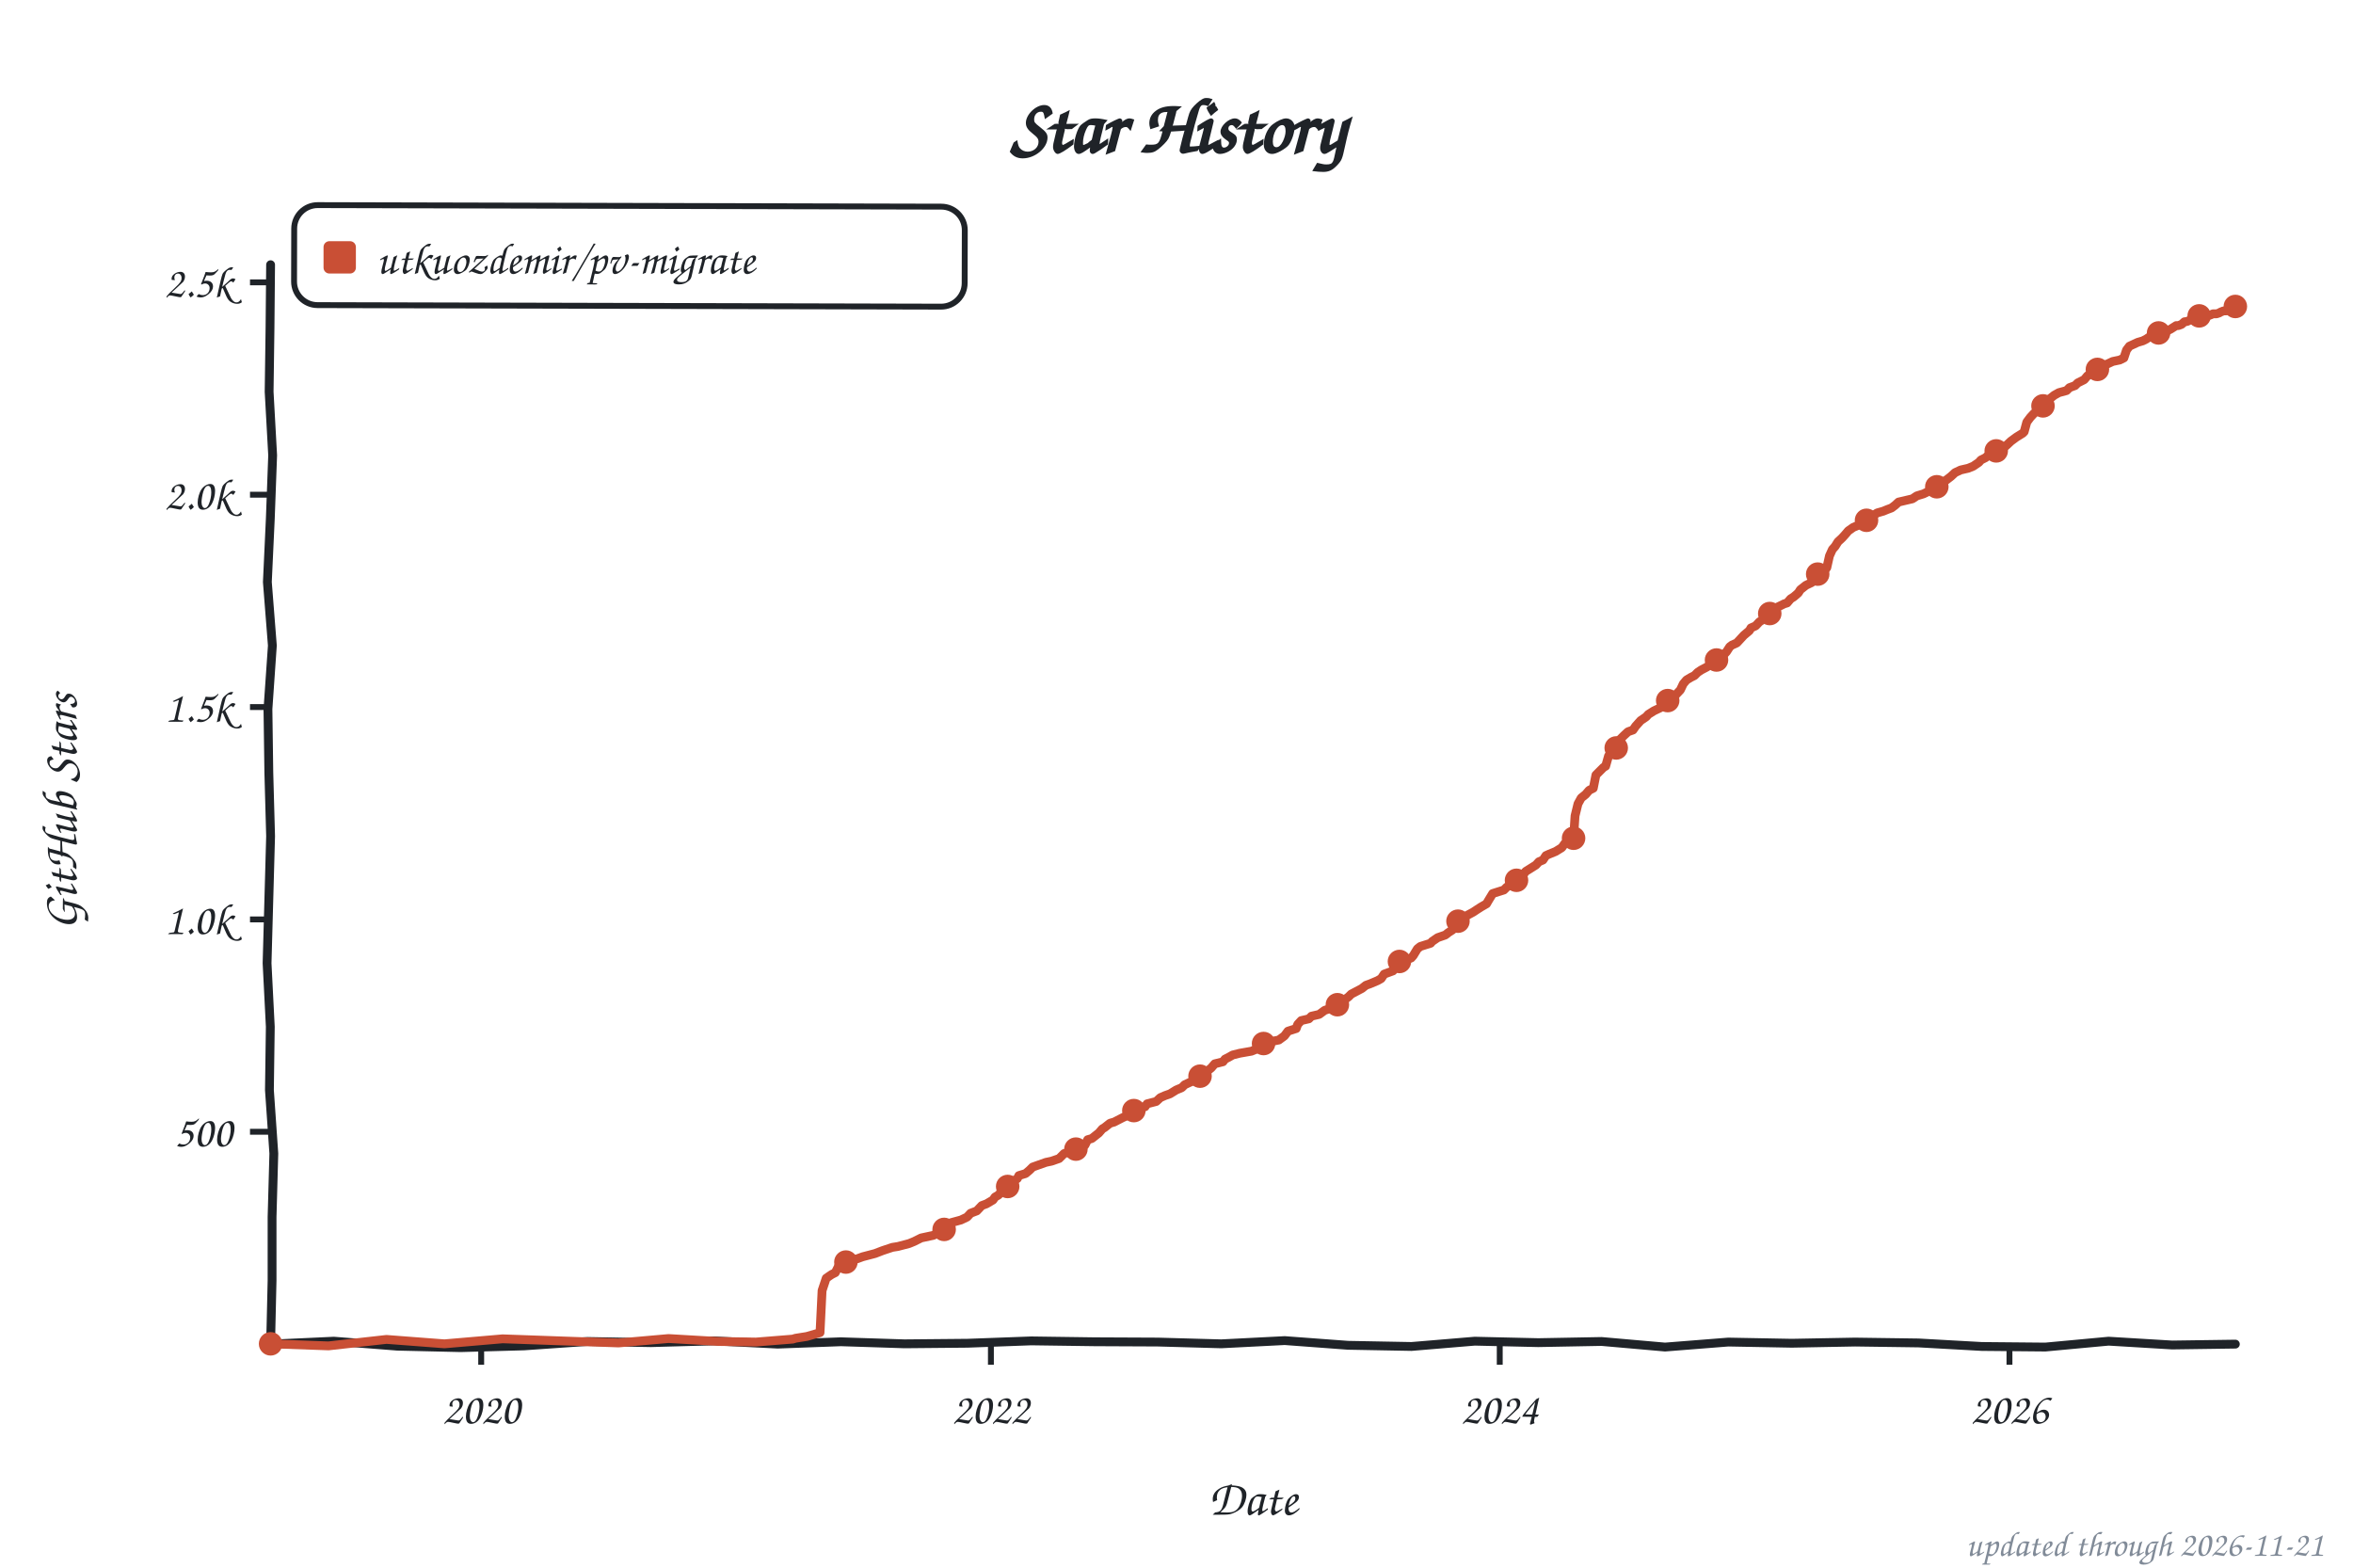
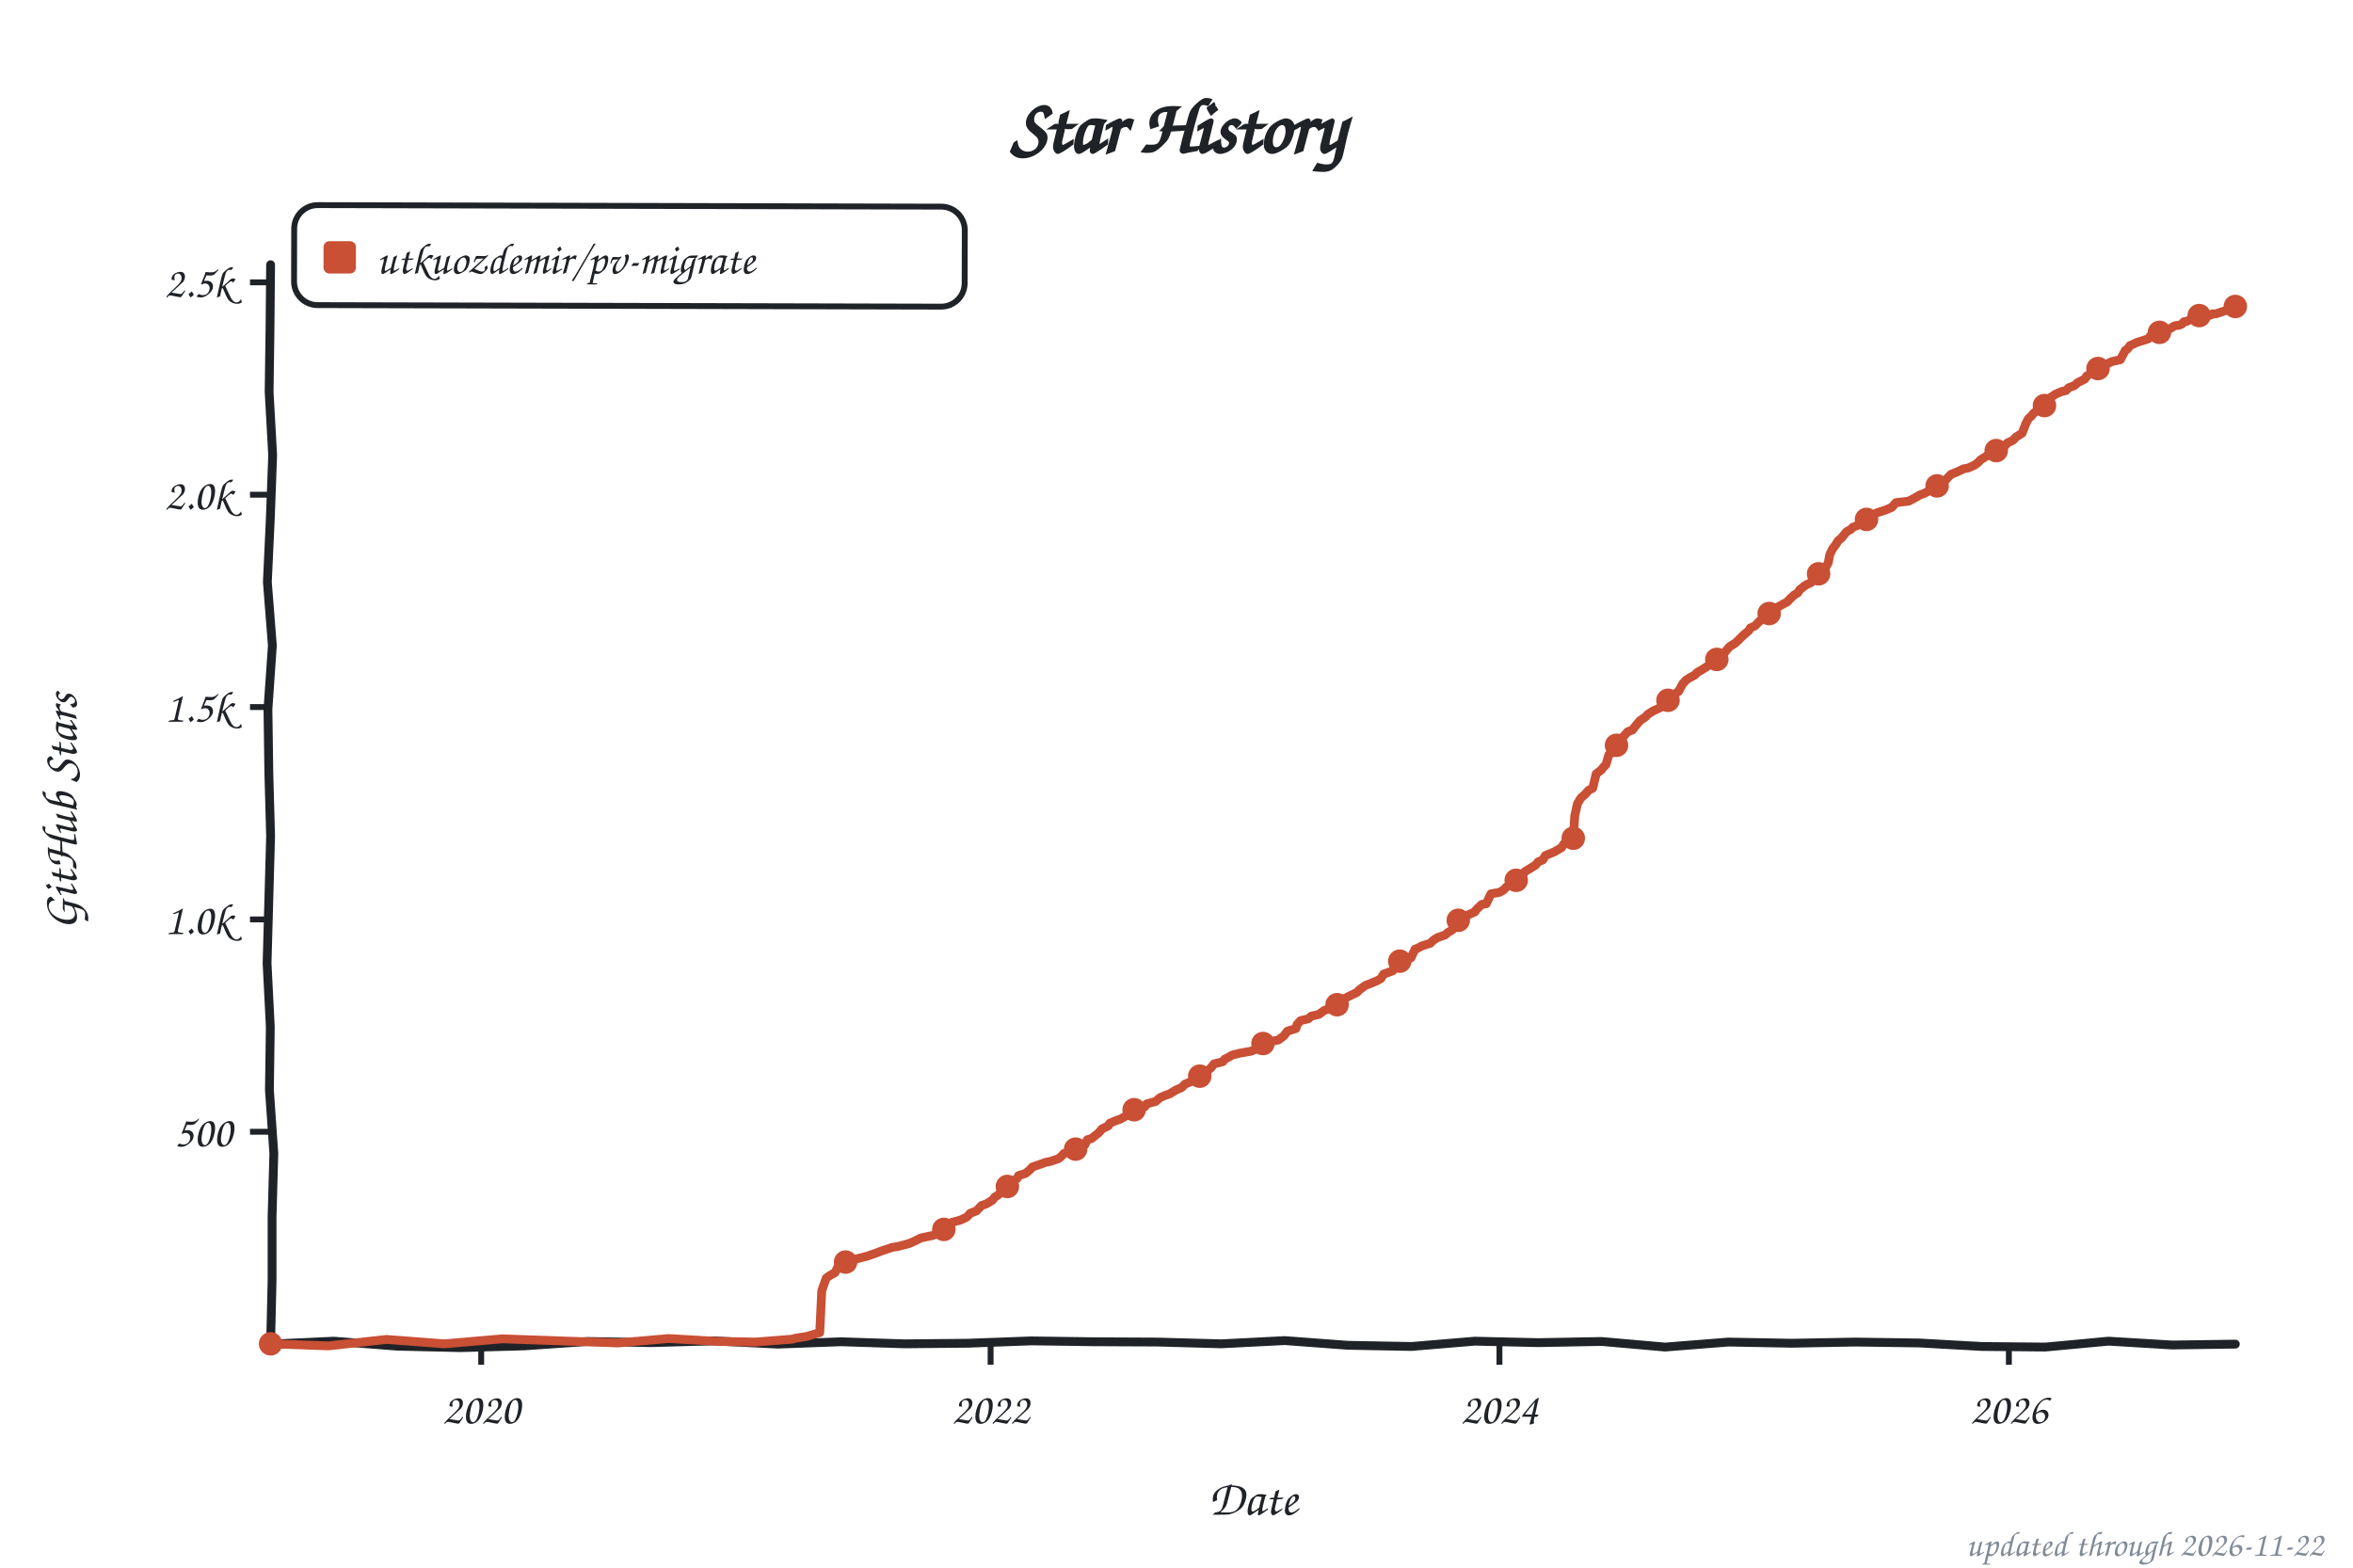
<svg xmlns="http://www.w3.org/2000/svg" width="800" height="533" viewBox="0 0 800 533" role="img" aria-label="Star history of utkuozdemir/pv-migrate">
  <style>text{font-family:"Comic Sans MS","Chalkboard SE","Comic Neue","Marker Felt",cursive}</style>
  <text x="400" y="52" font-size="26" font-weight="bold" text-anchor="middle" fill="#1f2328">Star History</text>
  <rect x="100" y="70" width="228" height="34" rx="8" fill="none" stroke="#1f2328" stroke-width="2" transform="rotate(0.14 214 87)" />
  <rect x="110" y="82" width="11" height="11" rx="2" fill="#c94f35" />
  <text x="128" y="93" font-size="15" fill="#1f2328" textLength="189" lengthAdjust="spacingAndGlyphs">utkuozdemir/pv-migrate</text>
  <line x1="85" y1="384.8" x2="92" y2="384.8" stroke="#1f2328" stroke-width="2" />
  <text x="79" y="389.8" font-size="15" text-anchor="end" fill="#1f2328">500</text>
  <line x1="85" y1="312.6" x2="92" y2="312.6" stroke="#1f2328" stroke-width="2" />
  <text x="79" y="317.6" font-size="15" text-anchor="end" fill="#1f2328">1.0k</text>
  <line x1="85" y1="240.4" x2="92" y2="240.4" stroke="#1f2328" stroke-width="2" />
  <text x="79" y="245.4" font-size="15" text-anchor="end" fill="#1f2328">1.5k</text>
  <line x1="85" y1="168.2" x2="92" y2="168.2" stroke="#1f2328" stroke-width="2" />
  <text x="79" y="173.2" font-size="15" text-anchor="end" fill="#1f2328">2.0k</text>
  <line x1="85" y1="96.0" x2="92" y2="96.0" stroke="#1f2328" stroke-width="2" />
  <text x="79" y="101.0" font-size="15" text-anchor="end" fill="#1f2328">2.5k</text>
  <line x1="163.6" y1="457" x2="163.6" y2="464" stroke="#1f2328" stroke-width="2" />
  <text x="163.6" y="484" font-size="15" text-anchor="middle" fill="#1f2328">2020</text>
-   <line x1="336.9" y1="457" x2="336.9" y2="464" stroke="#1f2328" stroke-width="2" />
-   <text x="336.9" y="484" font-size="15" text-anchor="middle" fill="#1f2328">2022</text>
-   <line x1="509.9" y1="457" x2="509.9" y2="464" stroke="#1f2328" stroke-width="2" />
-   <text x="509.9" y="484" font-size="15" text-anchor="middle" fill="#1f2328">2024</text>
-   <line x1="683.2" y1="457" x2="683.2" y2="464" stroke="#1f2328" stroke-width="2" />
-   <text x="683.2" y="484" font-size="15" text-anchor="middle" fill="#1f2328">2026</text>
+   <line x1="336.8" y1="457" x2="336.8" y2="464" stroke="#1f2328" stroke-width="2" />
+   <text x="336.8" y="484" font-size="15" text-anchor="middle" fill="#1f2328">2022</text>
+   <line x1="509.8" y1="457" x2="509.8" y2="464" stroke="#1f2328" stroke-width="2" />
+   <text x="509.8" y="484" font-size="15" text-anchor="middle" fill="#1f2328">2024</text>
+   <line x1="683.0" y1="457" x2="683.0" y2="464" stroke="#1f2328" stroke-width="2" />
+   <text x="683.0" y="484" font-size="15" text-anchor="middle" fill="#1f2328">2026</text>
  <text x="426" y="515" font-size="17" text-anchor="middle" fill="#1f2328">Date</text>
  <text x="26" y="276" font-size="17" text-anchor="middle" fill="#1f2328" transform="rotate(-90 26 276)">GitHub Stars</text>
  <path d="M 92.0,90.0 L 91.8,111.6 L 91.5,133.2 L 92.7,154.8 L 91.9,176.4 L 90.9,197.9 L 92.6,219.5 L 91.1,241.1 L 91.4,262.7 L 92.0,284.3 L 91.4,305.9 L 90.8,327.5 L 91.9,349.1 L 91.6,370.6 L 93.1,392.2 L 92.5,413.8 L 92.5,435.4 L 92.0,457.0 L 113.5,456.0 L 135.1,457.7 L 156.6,458.2 L 178.2,457.6 L 199.7,456.1 L 221.3,456.5 L 242.8,455.9 L 264.4,457.0 L 285.9,456.2 L 307.5,456.9 L 329.0,456.7 L 350.6,455.9 L 372.1,456.2 L 393.7,456.3 L 415.2,456.9 L 436.8,455.8 L 458.3,457.4 L 479.9,457.8 L 501.4,456.0 L 523.0,456.5 L 544.5,456.1 L 566.1,458.0 L 587.6,456.3 L 609.2,456.7 L 630.7,456.3 L 652.3,456.6 L 673.8,457.8 L 695.4,458.0 L 716.9,456.0 L 738.5,457.3 L 760.0,457.0" fill="none" stroke="#1f2328" stroke-width="3" stroke-linecap="round" stroke-linejoin="round" />
-   <path d="M 92.0,456.9 L 111.7,457.6 L 131.4,455.4 L 151.1,456.9 L 170.9,455.2 L 190.6,455.9 L 210.3,456.6 L 227.3,455.1 L 244.4,456.1 L 257.0,456.3 L 269.5,455.3 L 270.5,455.0 L 274.3,454.4 L 278.8,453.1 L 279.5,438.8 L 280.9,434.6 L 281.9,433.9 L 282.8,433.3 L 284.0,432.7 L 285.2,430.3 L 286.4,429.4 L 288.7,428.4 L 291.4,428.0 L 293.3,427.3 L 297.5,426.2 L 300.1,425.2 L 303.4,424.1 L 305.3,423.8 L 309.1,422.8 L 310.8,422.1 L 313.2,420.9 L 317.4,420.0 L 319.1,418.9 L 321.2,417.9 L 322.4,417.6 L 323.4,415.7 L 326.7,414.8 L 328.8,413.8 L 330.0,412.5 L 332.1,411.7 L 333.8,409.9 L 335.4,409.3 L 337.6,408.0 L 338.3,407.0 L 339.5,406.3 L 341.4,404.0 L 342.6,403.4 L 343.5,402.3 L 345.9,400.7 L 346.4,399.7 L 348.7,399.0 L 350.1,397.8 L 351.1,396.8 L 355.6,395.2 L 357.5,394.8 L 360.1,393.9 L 361.0,393.0 L 361.8,392.2 L 364.1,391.6 L 367.9,390.0 L 368.9,389.3 L 369.8,387.5 L 371.2,387.1 L 373.6,385.2 L 374.8,383.8 L 375.5,383.4 L 377.4,381.9 L 378.8,381.5 L 381.7,380.0 L 382.6,379.6 L 384.0,378.7 L 385.7,377.3 L 386.7,376.9 L 389.3,376.3 L 390.0,375.3 L 393.1,374.5 L 394.5,373.2 L 396.1,372.5 L 397.8,371.9 L 399.9,370.6 L 401.8,369.8 L 402.8,368.8 L 405.4,367.6 L 406.1,366.8 L 408.5,365.6 L 409.6,365.2 L 410.8,363.9 L 411.8,363.1 L 413.0,361.7 L 415.8,361.0 L 416.5,360.1 L 417.7,359.5 L 419.1,358.7 L 421.5,358.1 L 425.5,357.4 L 427.7,356.5 L 428.6,355.3 L 429.8,354.6 L 434.8,353.6 L 436.7,352.2 L 437.9,350.6 L 440.7,349.7 L 441.2,348.3 L 442.4,347.0 L 445.0,346.4 L 445.9,345.5 L 448.5,344.9 L 450.4,343.5 L 452.3,342.9 L 454.4,341.9 L 454.9,341.2 L 456.8,340.2 L 458.5,338.9 L 459.4,338.0 L 463.0,336.1 L 464.4,335.0 L 465.8,334.5 L 468.4,333.4 L 469.6,332.7 L 470.6,331.2 L 473.6,330.1 L 474.1,328.3 L 475.8,326.9 L 477.7,326.5 L 479.8,325.7 L 480.5,324.9 L 481.9,322.6 L 482.9,321.8 L 486.4,320.7 L 486.9,320.1 L 488.8,318.8 L 491.4,317.9 L 492.4,317.1 L 493.8,316.2 L 495.2,313.5 L 495.9,312.9 L 498.1,312.0 L 498.5,311.4 L 500.9,310.1 L 502.1,309.3 L 503.5,308.4 L 505.4,307.3 L 506.1,306.1 L 507.5,303.8 L 511.3,302.6 L 512.3,301.6 L 513.7,300.8 L 514.9,299.7 L 516.3,299.0 L 517.7,297.7 L 518.7,296.3 L 520.3,295.3 L 522.2,294.1 L 523.2,293.0 L 524.6,292.4 L 525.6,290.9 L 526.7,290.4 L 528.9,289.5 L 531.0,288.2 L 532.0,286.8 L 535.0,285.0 L 535.5,277.4 L 536.5,273.3 L 537.6,271.3 L 539.1,270.1 L 540.3,268.7 L 541.7,268.0 L 542.6,263.5 L 544.0,262.1 L 545.2,260.9 L 545.9,260.5 L 546.9,257.0 L 548.1,256.0 L 549.3,255.3 L 550.2,252.0 L 552.1,250.1 L 553.5,248.8 L 555.2,248.2 L 556.1,246.9 L 557.8,245.0 L 559.7,243.7 L 560.4,242.9 L 562.3,241.7 L 564.4,240.7 L 564.9,240.3 L 566.1,239.7 L 567.0,238.2 L 568.7,237.1 L 569.4,236.6 L 571.3,234.6 L 572.3,232.5 L 573.4,231.2 L 574.9,230.3 L 576.1,229.7 L 577.2,228.6 L 578.4,227.8 L 580.3,226.8 L 581.3,226.1 L 582.9,225.4 L 583.9,224.2 L 585.8,222.9 L 587.0,221.6 L 588.1,219.9 L 588.9,219.3 L 590.5,218.6 L 592.9,216.0 L 594.8,214.4 L 595.3,213.5 L 596.9,212.8 L 598.1,211.5 L 600.0,210.2 L 601.4,208.9 L 602.8,207.5 L 603.5,206.8 L 605.4,205.9 L 606.6,205.3 L 607.6,205.0 L 608.8,203.6 L 609.9,202.9 L 611.4,201.6 L 612.1,200.5 L 614.0,199.0 L 615.9,198.1 L 616.8,196.5 L 618.0,195.2 L 619.9,194.5 L 621.1,193.0 L 622.0,189.0 L 623.0,186.8 L 623.9,185.8 L 624.9,184.2 L 626.3,182.9 L 627.3,181.8 L 628.4,180.5 L 630.1,179.3 L 633.2,178.0 L 633.7,177.4 L 635.3,176.1 L 636.0,175.9 L 638.2,174.4 L 640.3,173.8 L 641.5,173.3 L 643.1,172.7 L 644.3,171.8 L 645.5,170.7 L 650.2,169.6 L 651.7,168.6 L 654.0,167.9 L 656.2,166.8 L 656.6,165.9 L 659.5,164.9 L 660.2,164.0 L 661.6,163.3 L 663.3,162.0 L 664.7,160.7 L 666.6,159.8 L 669.2,159.2 L 670.9,158.5 L 672.8,157.2 L 673.5,156.4 L 675.1,155.6 L 676.3,154.5 L 678.0,153.8 L 679.4,152.7 L 681.5,152.0 L 682.2,151.4 L 683.7,150.0 L 685.6,148.6 L 687.7,147.3 L 688.2,146.8 L 689.1,143.5 L 690.3,141.9 L 691.5,140.6 L 692.4,139.9 L 693.2,138.9 L 695.5,137.7 L 696.0,136.3 L 697.9,134.8 L 698.4,134.4 L 700.0,133.5 L 702.6,132.8 L 703.6,131.8 L 705.5,131.1 L 706.4,130.2 L 708.6,129.1 L 709.7,127.8 L 710.9,126.9 L 712.8,125.9 L 713.5,125.3 L 714.7,124.4 L 716.6,123.7 L 718.3,122.9 L 720.7,122.4 L 722.1,121.7 L 723.0,119.0 L 724.0,117.7 L 726.8,116.4 L 728.5,115.9 L 729.7,115.3 L 731.3,114.2 L 732.7,113.5 L 736.1,112.5 L 736.8,112.5 L 738.0,111.9 L 739.1,111.2 L 739.9,110.7 L 740.6,110.7 L 741.7,110.3 L 742.7,109.4 L 743.6,109.3 L 744.8,108.7 L 745.5,108.3 L 746.5,108.0 L 747.4,107.4 L 748.4,107.3 L 749.3,107.3 L 750.5,107.4 L 751.5,107.1 L 752.4,106.7 L 753.6,106.7 L 754.5,106.4 L 755.0,106.1 L 756.0,105.7 L 756.9,105.7 L 757.9,105.4 L 759.3,104.1 L 760.0,104.2" fill="none" stroke="#c94f35" stroke-width="3" stroke-linecap="round" stroke-linejoin="round" />
+   <path d="M 92.0,456.9 L 111.7,457.6 L 131.4,455.4 L 151.1,456.9 L 170.8,455.2 L 190.5,455.9 L 210.2,456.6 L 227.3,455.1 L 244.4,456.1 L 256.9,456.3 L 269.5,455.3 L 270.4,455.0 L 274.2,454.4 L 278.7,453.1 L 279.4,438.8 L 280.9,434.6 L 281.8,433.9 L 282.8,433.3 L 283.9,432.7 L 285.1,430.3 L 286.3,429.4 L 288.7,428.4 L 291.3,428.0 L 294.8,427.1 L 297.4,426.2 L 300.1,425.2 L 303.4,424.1 L 305.3,423.8 L 309.1,422.8 L 310.7,422.1 L 313.1,420.9 L 317.4,420.0 L 319.0,418.9 L 321.1,417.9 L 322.3,417.6 L 323.3,415.7 L 326.6,414.8 L 328.7,413.8 L 329.9,412.5 L 332.0,411.7 L 333.7,409.9 L 335.4,409.3 L 337.5,408.0 L 338.2,407.0 L 339.4,406.3 L 341.3,404.0 L 342.5,403.4 L 343.4,402.3 L 345.8,400.7 L 346.3,399.7 L 348.6,399.0 L 350.1,397.8 L 351.0,396.8 L 355.5,395.2 L 357.4,394.8 L 360.0,393.9 L 361.0,393.0 L 361.7,392.2 L 364.0,391.6 L 367.8,390.0 L 368.8,389.3 L 369.7,387.5 L 371.1,387.1 L 373.5,385.2 L 374.7,383.8 L 376.8,382.8 L 377.3,381.9 L 379.7,380.9 L 380.9,380.5 L 382.5,379.6 L 383.9,378.7 L 385.6,377.3 L 386.5,376.9 L 389.2,376.3 L 389.9,375.3 L 392.9,374.5 L 394.4,373.2 L 396.0,372.5 L 397.7,371.9 L 399.8,370.6 L 401.7,369.8 L 402.9,368.6 L 405.3,367.6 L 406.2,366.6 L 408.3,365.6 L 409.5,365.2 L 410.7,363.9 L 411.7,363.1 L 412.8,361.7 L 415.7,361.0 L 416.4,360.1 L 417.6,359.5 L 419.0,358.7 L 421.4,358.1 L 425.4,357.4 L 427.5,356.5 L 428.7,355.2 L 429.7,354.6 L 434.6,353.6 L 436.5,352.2 L 437.7,350.6 L 440.6,349.7 L 441.0,348.3 L 442.2,347.0 L 444.8,346.4 L 445.8,345.5 L 448.4,344.9 L 450.3,343.5 L 452.2,342.9 L 454.3,341.9 L 455.3,340.9 L 457.2,339.5 L 458.3,338.9 L 461.4,337.4 L 462.1,336.6 L 464.3,335.0 L 465.7,334.5 L 468.3,333.4 L 469.5,332.7 L 470.4,331.2 L 473.5,330.1 L 474.0,328.3 L 475.9,326.8 L 477.5,326.5 L 479.7,325.7 L 481.1,322.7 L 482.0,322.4 L 483.5,321.6 L 486.3,320.7 L 487.3,319.7 L 488.7,318.8 L 491.3,317.9 L 492.2,317.1 L 493.7,316.2 L 495.1,313.5 L 495.8,312.9 L 497.9,312.0 L 498.4,311.4 L 501.5,310.0 L 501.9,309.3 L 503.8,307.5 L 505.3,307.3 L 506.9,303.9 L 509.8,303.4 L 511.2,302.6 L 512.1,301.6 L 513.6,300.8 L 514.7,299.7 L 516.2,299.0 L 517.6,297.7 L 518.5,296.3 L 520.2,295.3 L 522.1,294.1 L 523.0,293.0 L 524.5,292.4 L 525.4,290.9 L 528.5,289.6 L 529.7,288.9 L 530.9,288.2 L 531.8,286.8 L 534.9,285.0 L 535.4,277.4 L 536.3,273.3 L 537.5,271.3 L 538.9,270.1 L 540.1,268.7 L 541.5,268.0 L 542.7,263.1 L 544.4,261.8 L 545.1,260.9 L 546.0,260.0 L 547.0,256.6 L 548.6,255.7 L 549.3,254.3 L 550.5,251.2 L 551.7,250.7 L 553.4,248.8 L 555.0,248.2 L 556.0,246.9 L 557.6,245.0 L 559.5,243.7 L 560.2,242.9 L 562.1,241.7 L 564.3,240.7 L 565.2,240.1 L 566.2,239.2 L 567.3,237.8 L 568.8,236.8 L 570.0,235.5 L 570.7,235.1 L 572.1,232.5 L 573.3,231.2 L 574.7,230.3 L 576.1,229.6 L 577.1,228.6 L 579.0,227.5 L 580.1,226.8 L 581.1,226.1 L 583.0,225.1 L 585.1,223.1 L 585.8,222.6 L 587.0,221.1 L 588.0,219.9 L 589.9,218.7 L 591.0,217.7 L 592.7,216.0 L 594.6,214.4 L 595.1,213.5 L 596.7,212.8 L 597.9,211.5 L 600.5,209.2 L 601.2,208.9 L 602.9,207.3 L 603.4,206.8 L 604.8,206.2 L 606.4,205.3 L 607.6,204.7 L 608.6,203.6 L 610.0,202.3 L 611.2,201.6 L 611.9,200.5 L 613.8,199.0 L 615.7,198.1 L 616.6,196.5 L 617.8,195.2 L 620.4,193.5 L 621.6,191.3 L 622.1,188.6 L 623.0,186.7 L 624.2,185.1 L 624.9,183.9 L 626.1,182.9 L 627.8,180.8 L 629.4,179.9 L 629.9,179.3 L 633.0,178.0 L 633.5,177.4 L 635.1,176.1 L 635.8,175.9 L 638.0,174.4 L 640.8,173.5 L 641.8,173.1 L 643.2,172.5 L 644.6,170.9 L 648.9,170.4 L 651.2,169.2 L 652.7,168.3 L 654.1,167.8 L 656.0,166.8 L 656.9,165.7 L 659.3,164.9 L 660.0,164.0 L 661.4,163.3 L 663.3,161.3 L 665.5,160.4 L 667.6,159.4 L 669.2,159.1 L 671.4,158.1 L 672.6,157.2 L 673.3,156.4 L 675.2,155.2 L 676.4,154.3 L 678.0,153.6 L 679.2,152.7 L 681.3,152.0 L 682.5,150.6 L 684.4,149.7 L 685.4,148.6 L 687.5,147.3 L 688.7,144.2 L 689.6,142.4 L 690.8,141.3 L 691.3,140.6 L 692.7,139.5 L 693.4,138.7 L 695.3,137.7 L 696.0,136.0 L 697.7,134.8 L 698.9,134.0 L 701.0,133.1 L 702.4,132.8 L 703.4,131.8 L 705.3,131.1 L 706.4,130.1 L 708.8,128.9 L 709.5,127.8 L 711.4,126.8 L 712.1,126.0 L 714.0,124.9 L 714.5,124.4 L 716.4,123.7 L 718.1,122.9 L 720.9,122.3 L 722.6,119.1 L 723.3,118.7 L 724.2,117.5 L 726.6,116.4 L 728.2,115.9 L 730.4,115.2 L 731.1,114.2 L 733.7,113.2 L 735.8,112.5 L 736.8,112.3 L 738.2,111.5 L 739.1,110.9 L 739.6,110.7 L 740.8,110.6 L 741.8,110.2 L 742.5,109.4 L 743.4,109.3 L 744.6,108.7 L 745.3,108.3 L 746.5,107.8 L 747.7,107.3 L 748.4,107.3 L 749.3,107.3 L 750.3,107.4 L 751.7,107.1 L 752.2,106.7 L 753.4,106.7 L 754.3,106.4 L 755.5,106.0 L 756.4,105.7 L 757.2,105.4 L 758.1,105.1 L 759.1,104.1 L 760.0,104.2" fill="none" stroke="#c94f35" stroke-width="3" stroke-linecap="round" stroke-linejoin="round" />
  <circle cx="92.0" cy="456.9" r="4" fill="#c94f35" />
-   <circle cx="287.6" cy="429.1" r="4" fill="#c94f35" />
-   <circle cx="321.0" cy="418.0" r="4" fill="#c94f35" />
-   <circle cx="342.6" cy="403.4" r="4" fill="#c94f35" />
-   <circle cx="365.8" cy="390.7" r="4" fill="#c94f35" />
-   <circle cx="385.5" cy="377.6" r="4" fill="#c94f35" />
-   <circle cx="408.0" cy="365.9" r="4" fill="#c94f35" />
-   <circle cx="429.6" cy="354.8" r="4" fill="#c94f35" />
-   <circle cx="454.7" cy="341.6" r="4" fill="#c94f35" />
-   <circle cx="475.8" cy="326.9" r="4" fill="#c94f35" />
-   <circle cx="495.7" cy="313.2" r="4" fill="#c94f35" />
-   <circle cx="515.6" cy="299.3" r="4" fill="#c94f35" />
-   <circle cx="535.0" cy="285.0" r="4" fill="#c94f35" />
-   <circle cx="549.5" cy="254.3" r="4" fill="#c94f35" />
-   <circle cx="567.0" cy="238.2" r="4" fill="#c94f35" />
-   <circle cx="583.6" cy="224.4" r="4" fill="#c94f35" />
-   <circle cx="601.7" cy="208.6" r="4" fill="#c94f35" />
-   <circle cx="618.0" cy="195.2" r="4" fill="#c94f35" />
-   <circle cx="634.6" cy="176.9" r="4" fill="#c94f35" />
-   <circle cx="658.5" cy="165.5" r="4" fill="#c94f35" />
-   <circle cx="678.7" cy="153.3" r="4" fill="#c94f35" />
-   <circle cx="694.6" cy="138.0" r="4" fill="#c94f35" />
-   <circle cx="713.1" cy="125.6" r="4" fill="#c94f35" />
-   <circle cx="733.9" cy="113.2" r="4" fill="#c94f35" />
-   <circle cx="747.7" cy="107.4" r="4" fill="#c94f35" />
+   <circle cx="287.5" cy="429.1" r="4" fill="#c94f35" />
+   <circle cx="320.9" cy="418.0" r="4" fill="#c94f35" />
+   <circle cx="342.5" cy="403.4" r="4" fill="#c94f35" />
+   <circle cx="365.7" cy="390.7" r="4" fill="#c94f35" />
+   <circle cx="385.6" cy="377.3" r="4" fill="#c94f35" />
+   <circle cx="407.9" cy="365.9" r="4" fill="#c94f35" />
+   <circle cx="429.4" cy="354.8" r="4" fill="#c94f35" />
+   <circle cx="454.6" cy="341.6" r="4" fill="#c94f35" />
+   <circle cx="475.9" cy="326.8" r="4" fill="#c94f35" />
+   <circle cx="495.8" cy="312.9" r="4" fill="#c94f35" />
+   <circle cx="515.5" cy="299.3" r="4" fill="#c94f35" />
+   <circle cx="534.9" cy="285.0" r="4" fill="#c94f35" />
+   <circle cx="549.6" cy="253.4" r="4" fill="#c94f35" />
+   <circle cx="567.1" cy="238.1" r="4" fill="#c94f35" />
+   <circle cx="583.7" cy="224.2" r="4" fill="#c94f35" />
+   <circle cx="601.5" cy="208.6" r="4" fill="#c94f35" />
+   <circle cx="618.3" cy="195.1" r="4" fill="#c94f35" />
+   <circle cx="634.6" cy="176.6" r="4" fill="#c94f35" />
+   <circle cx="658.6" cy="165.2" r="4" fill="#c94f35" />
+   <circle cx="678.7" cy="153.2" r="4" fill="#c94f35" />
+   <circle cx="695.1" cy="137.9" r="4" fill="#c94f35" />
+   <circle cx="713.3" cy="125.3" r="4" fill="#c94f35" />
+   <circle cx="734.2" cy="113.0" r="4" fill="#c94f35" />
+   <circle cx="747.7" cy="107.3" r="4" fill="#c94f35" />
  <circle cx="760.0" cy="104.2" r="4" fill="#c94f35" />
-   <text x="790" y="529" font-size="12" text-anchor="end" fill="#818b98">updated through 2026-11-21</text>
+   <text x="790" y="529" font-size="12" text-anchor="end" fill="#818b98">updated through 2026-11-22</text>
</svg>
